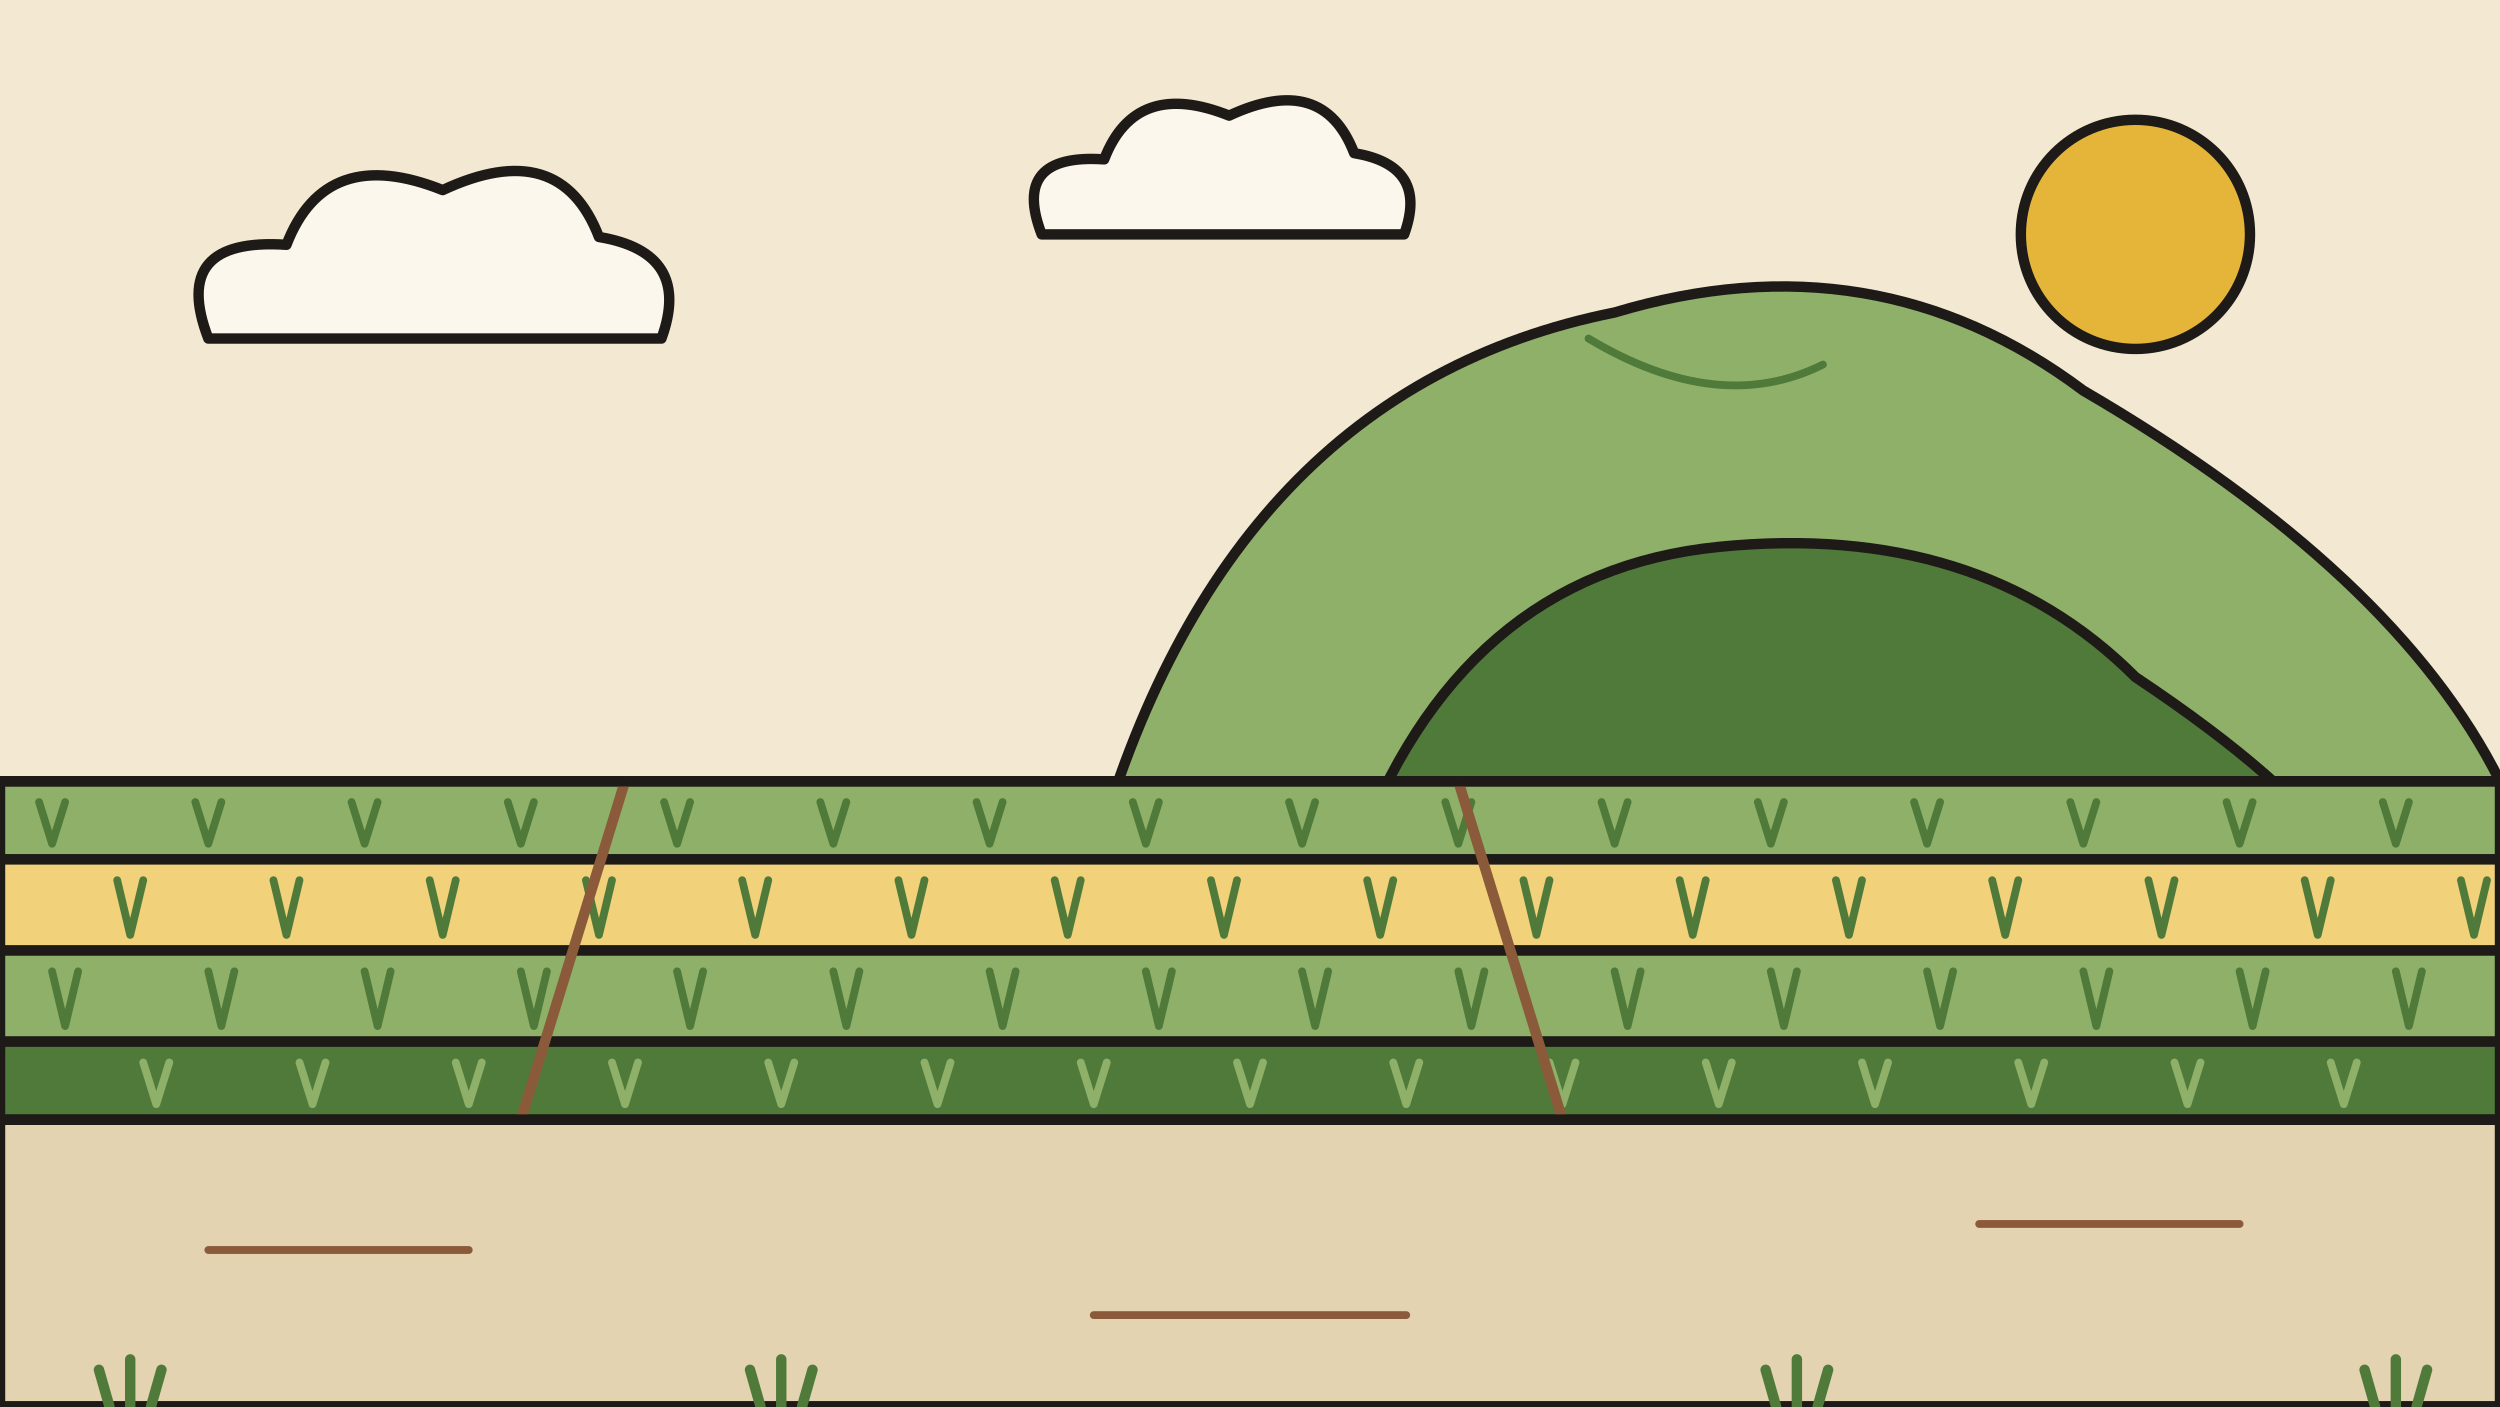
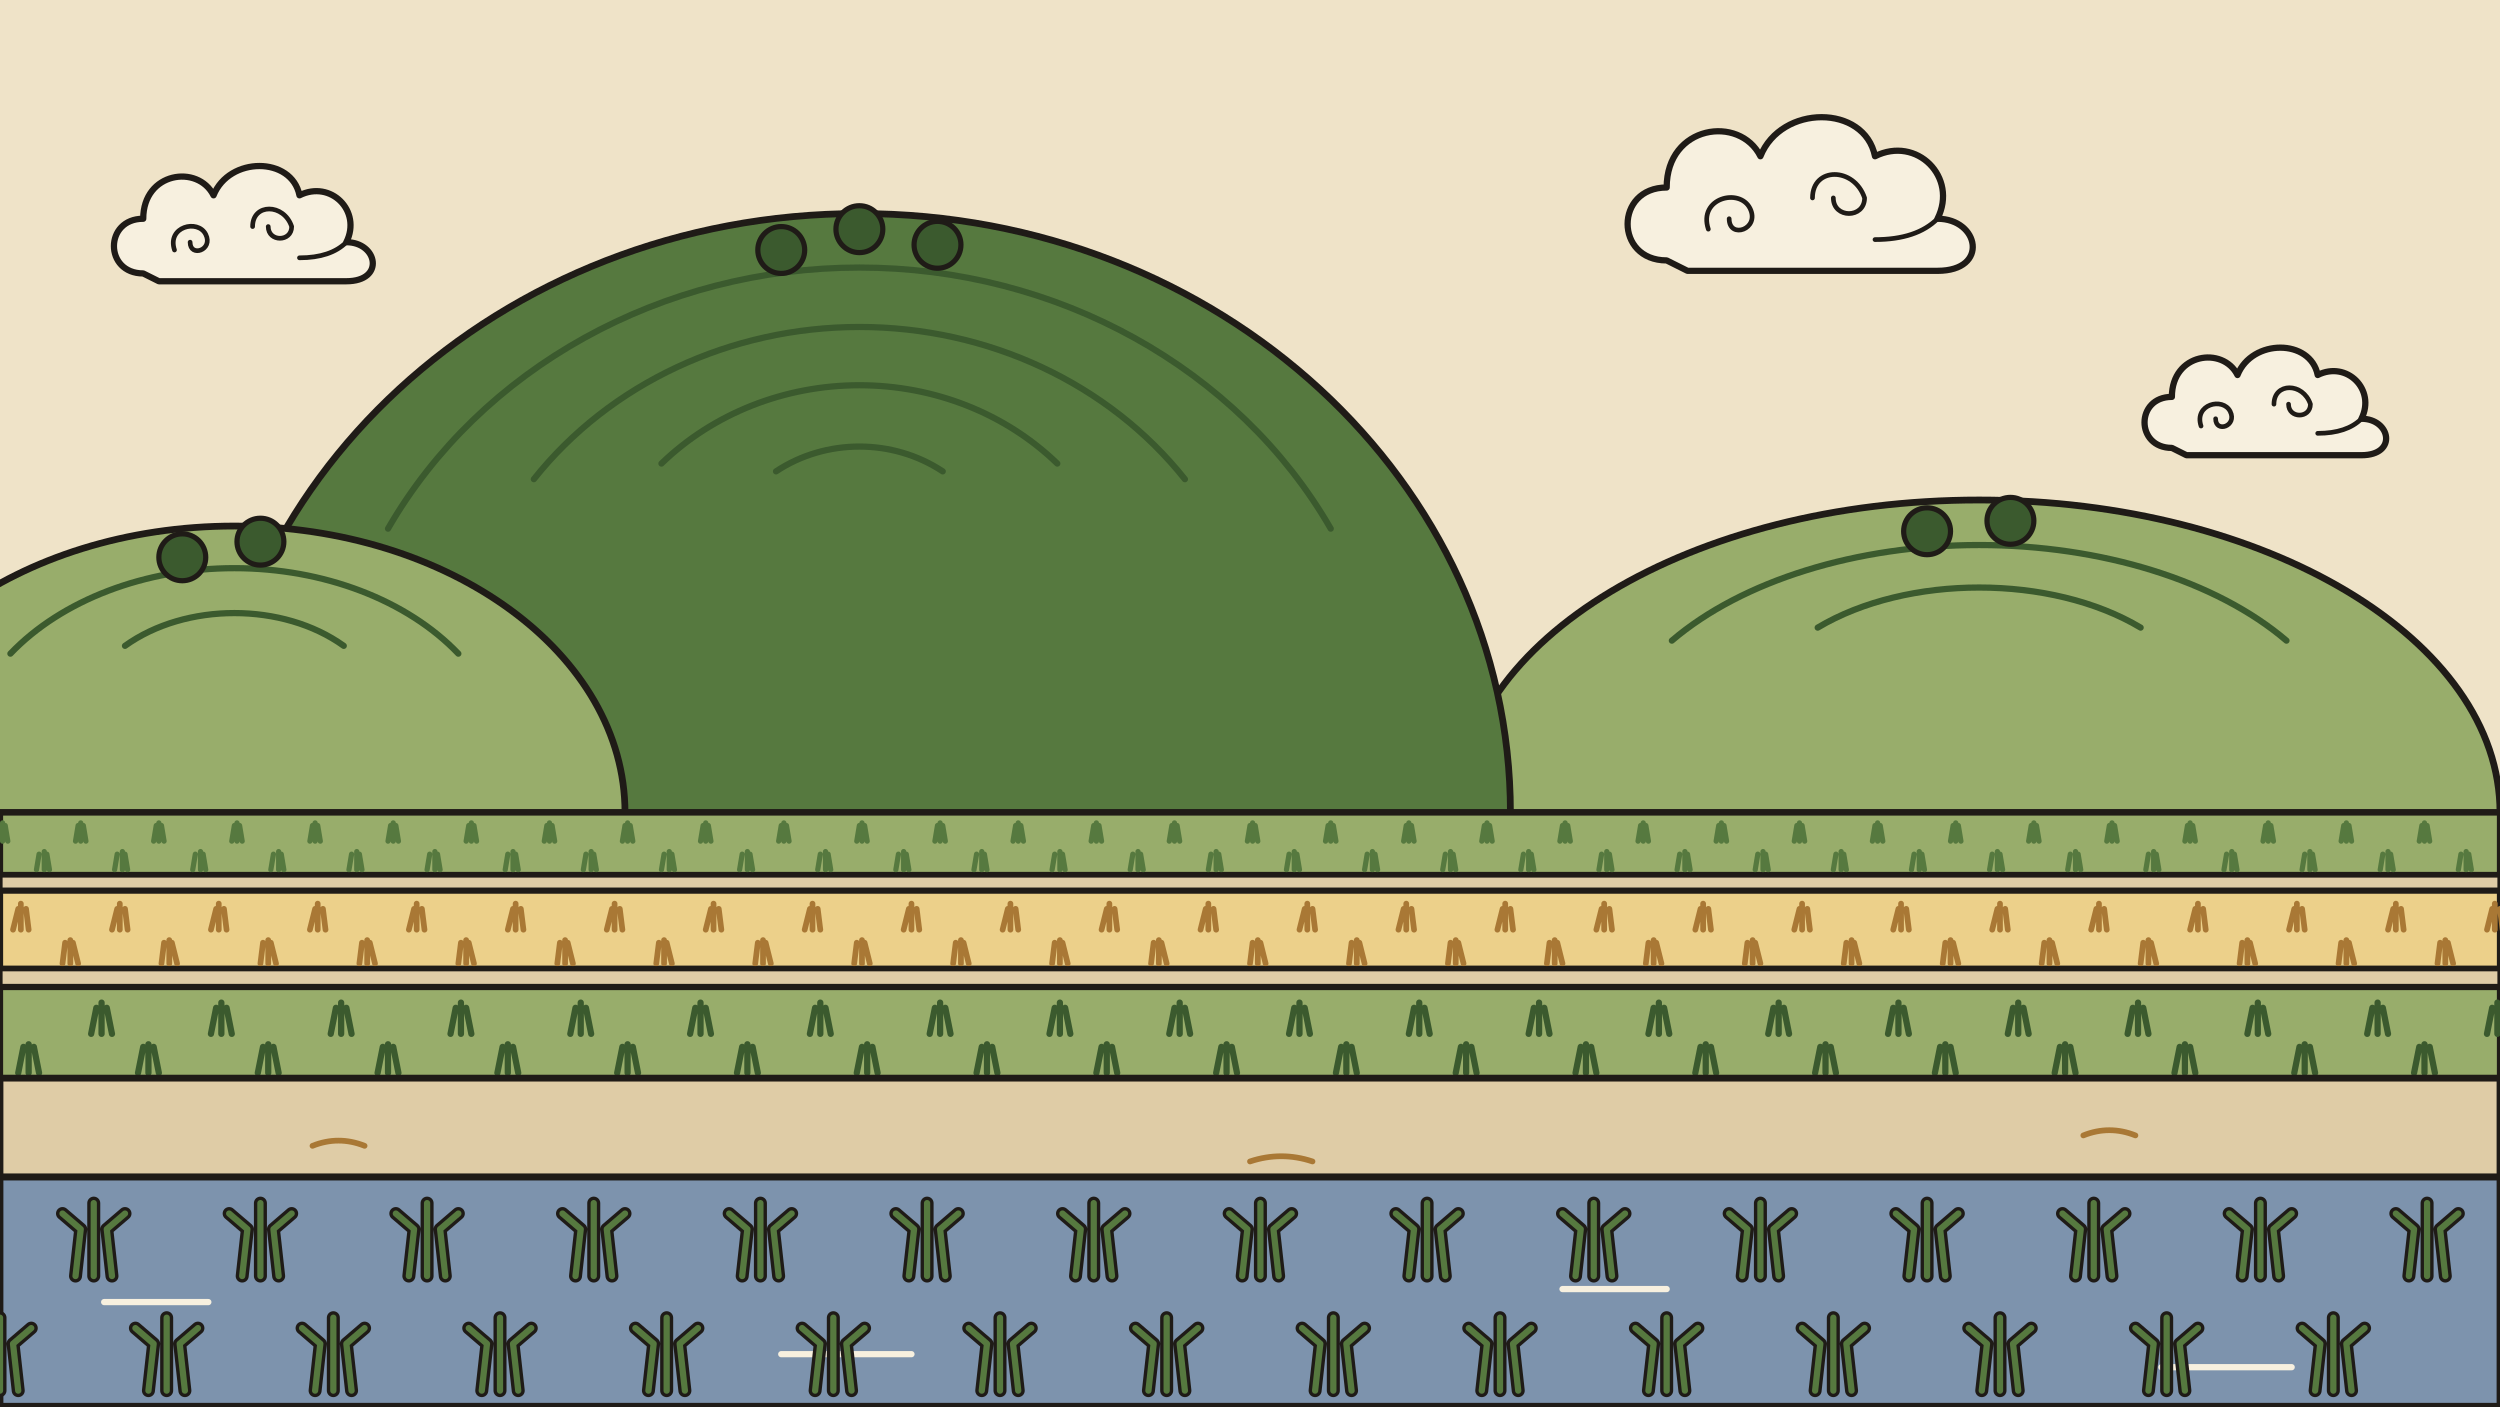
<svg xmlns="http://www.w3.org/2000/svg" viewBox="0 0 960 540">
-   <g stroke="#1d1a17" stroke-width="4" stroke-linejoin="round" stroke-linecap="round">
-     <rect x="0" y="0" width="960" height="540" fill="#f3e9d2" stroke="none" />
-     <circle cx="820" cy="90" r="44" fill="#e5b53a" />
-     <path d="M80,130 Q65,91 110,94 Q125,55 170,73 Q215,52 230,91 Q266,97 254,130Z" fill="#fbf7ec" />
-     <path d="M400,90 Q388,58.8 424,61.2 Q436,30 472,44.4 Q508,27.6 520,58.8 Q548.8,63.6 539.2,90Z" fill="#fbf7ec" />
-     <path d="M620,180 Q610,154 640,156 Q650,130 680,142 Q710,128 720,154 Q744,158 736,180Z" fill="#fbf7ec" />
-     <path d="M420,330 Q470,150 620,120 Q720,90 800,150 Q920,220 960,300 L960,330Z" fill="#8fb069" />
-     <path d="M520,330 Q560,220 660,210 Q760,200 820,260 Q880,300 900,330Z" fill="#4f7a3a" />
-     <path d="M610,130 Q660,160 700,140" fill="none" stroke="#4f7a3a" stroke-width="3" />
-     <rect x="0" y="300" width="960" height="30" fill="#8fb069" />
-     <rect x="0" y="330" width="960" height="35" fill="#f1d27a" />
-     <rect x="0" y="365" width="960" height="35" fill="#8fb069" />
-     <rect x="0" y="400" width="960" height="30" fill="#4f7a3a" />
-     <path d="M20,324 L15,308 M20,324 L25,308 M80,324 L75,308 M80,324 L85,308 M140,324 L135,308 M140,324 L145,308 M200,324 L195,308 M200,324 L205,308 M260,324 L255,308 M260,324 L265,308 M320,324 L315,308 M320,324 L325,308 M380,324 L375,308 M380,324 L385,308 M440,324 L435,308 M440,324 L445,308 M500,324 L495,308 M500,324 L505,308 M560,324 L555,308 M560,324 L565,308 M620,324 L615,308 M620,324 L625,308 M680,324 L675,308 M680,324 L685,308 M740,324 L735,308 M740,324 L745,308 M800,324 L795,308 M800,324 L805,308 M860,324 L855,308 M860,324 L865,308 M920,324 L915,308 M920,324 L925,308 " fill="none" stroke="#4f7a3a" stroke-width="3" />
-     <path d="M50,359 L45,338 M50,359 L55,338 M110,359 L105,338 M110,359 L115,338 M170,359 L165,338 M170,359 L175,338 M230,359 L225,338 M230,359 L235,338 M290,359 L285,338 M290,359 L295,338 M350,359 L345,338 M350,359 L355,338 M410,359 L405,338 M410,359 L415,338 M470,359 L465,338 M470,359 L475,338 M530,359 L525,338 M530,359 L535,338 M590,359 L585,338 M590,359 L595,338 M650,359 L645,338 M650,359 L655,338 M710,359 L705,338 M710,359 L715,338 M770,359 L765,338 M770,359 L775,338 M830,359 L825,338 M830,359 L835,338 M890,359 L885,338 M890,359 L895,338 M950,359 L945,338 M950,359 L955,338 " fill="none" stroke="#4f7a3a" stroke-width="3" />
-     <path d="M25,394 L20,373 M25,394 L30,373 M85,394 L80,373 M85,394 L90,373 M145,394 L140,373 M145,394 L150,373 M205,394 L200,373 M205,394 L210,373 M265,394 L260,373 M265,394 L270,373 M325,394 L320,373 M325,394 L330,373 M385,394 L380,373 M385,394 L390,373 M445,394 L440,373 M445,394 L450,373 M505,394 L500,373 M505,394 L510,373 M565,394 L560,373 M565,394 L570,373 M625,394 L620,373 M625,394 L630,373 M685,394 L680,373 M685,394 L690,373 M745,394 L740,373 M745,394 L750,373 M805,394 L800,373 M805,394 L810,373 M865,394 L860,373 M865,394 L870,373 M925,394 L920,373 M925,394 L930,373 " fill="none" stroke="#4f7a3a" stroke-width="3" />
-     <path d="M60,424 L55,408 M60,424 L65,408 M120,424 L115,408 M120,424 L125,408 M180,424 L175,408 M180,424 L185,408 M240,424 L235,408 M240,424 L245,408 M300,424 L295,408 M300,424 L305,408 M360,424 L355,408 M360,424 L365,408 M420,424 L415,408 M420,424 L425,408 M480,424 L475,408 M480,424 L485,408 M540,424 L535,408 M540,424 L545,408 M600,424 L595,408 M600,424 L605,408 M660,424 L655,408 M660,424 L665,408 M720,424 L715,408 M720,424 L725,408 M780,424 L775,408 M780,424 L785,408 M840,424 L835,408 M840,424 L845,408 M900,424 L895,408 M900,424 L905,408 " fill="none" stroke="#8fb069" stroke-width="3" />
-     <path d="M240,300 L200,430 M560,300 L600,430" fill="none" stroke="#8a5a3b" stroke-width="4" />
-     <path d="M0,300 L960,300" fill="none" stroke-width="4" />
-     <rect x="0" y="430" width="960" height="110" fill="#e3d3b0" />
-     <path d="M0,430 L960,430" fill="none" stroke-width="4" />
-     <path d="M80,480 L180,480 M420,505 L540,505 M760,470 L860,470" fill="none" stroke="#8a5a3b" stroke-width="3" />
-     <path d="M42,540 L38,526 M50,540 L50,522 M58,540 L62,526" fill="none" stroke="#4f7a3a" stroke-width="4" />
-     <path d="M292,540 L288,526 M300,540 L300,522 M308,540 L312,526" fill="none" stroke="#4f7a3a" stroke-width="4" />
-     <path d="M682,540 L678,526 M690,540 L690,522 M698,540 L702,526" fill="none" stroke="#4f7a3a" stroke-width="4" />
-     <path d="M912,540 L908,526 M920,540 L920,522 M928,540 L932,526" fill="none" stroke="#4f7a3a" stroke-width="4" />
+   <g stroke="#1f1b17" stroke-width="2.6" stroke-linecap="round" stroke-linejoin="round">
+     <rect x="0" y="0" width="960" height="540" fill="#efe3c8" stroke="none" />
+     <g transform="translate(620,40) scale(4)">
+       <path d="M5,15C0,15 0,8 5,8C5,2 12,1 14,5C16,0 24,0 25,5C29,3 33,7 31,11C35,11 36,16 31,16L7,16Z" fill="#f7f0df" stroke-width="0.60" />
+       <path d="M9,12C8,9 12,8 13,10C14,12 11,13 11,11M19,9C19,6 23,6 24,9C24,11 21,11 21,9M25,13Q29,13 31,11" fill="none" stroke-width="0.45" />
+     </g>
+     <g transform="translate(820,130) scale(2.8)">
+       <path d="M5,15C0,15 0,8 5,8C5,2 12,1 14,5C16,0 24,0 25,5C29,3 33,7 31,11C35,11 36,16 31,16L7,16Z" fill="#f7f0df" stroke-width="0.86" />
+       <path d="M9,12C8,9 12,8 13,10C14,12 11,13 11,11M19,9C19,6 23,6 24,9C24,11 21,11 21,9M25,13Q29,13 31,11" fill="none" stroke-width="0.64" />
+     </g>
+     <g transform="translate(40,60) scale(3)">
+       <path d="M5,15C0,15 0,8 5,8C5,2 12,1 14,5C16,0 24,0 25,5C29,3 33,7 31,11C35,11 36,16 31,16L7,16Z" fill="#f7f0df" stroke-width="0.80" />
+       <path d="M9,12C8,9 12,8 13,10C14,12 11,13 11,11M19,9C19,6 23,6 24,9C24,11 21,11 21,9M25,13Q29,13 31,11" fill="none" stroke-width="0.60" />
+     </g>
+     <path d="M560,312A200,120 0 0 1 960,312Z" fill="#98ad6b" stroke-width="2.6" />
+     <path d="M642,246A144,86 0 0 1 878,246M698,241A88,53 0 0 1 822,241" fill="none" stroke="#3b5a2e" stroke-width="2.4" />
+     <path d="M80,312A250,230 0 0 1 580,312Z" fill="#56793f" stroke-width="2.6" />
+     <path d="M149,203A205,189 0 0 1 511,203M205,184A155,143 0 0 1 455,184M254,178A105,97 0 0 1 406,178M298,181A55,51 0 0 1 362,181" fill="none" stroke="#3b5a2e" stroke-width="2.4" />
+     <path d="M-60,312A150,110 0 0 1 240,312Z" fill="#98ad6b" stroke-width="2.6" />
+     <path d="M4,251A105,77 0 0 1 176,251M48,248A60,44 0 0 1 132,248" fill="none" stroke="#3b5a2e" stroke-width="2.4" />
+     <circle cx="300" cy="96" r="9" fill="#3b5a2e" stroke-width="2" />
+     <circle cx="330" cy="88" r="9" fill="#3b5a2e" stroke-width="2" />
+     <circle cx="360" cy="94" r="9" fill="#3b5a2e" stroke-width="2" />
+     <circle cx="70" cy="214" r="9" fill="#3b5a2e" stroke-width="2" />
+     <circle cx="100" cy="208" r="9" fill="#3b5a2e" stroke-width="2" />
+     <circle cx="740" cy="204" r="9" fill="#3b5a2e" stroke-width="2" />
+     <circle cx="772" cy="200" r="9" fill="#3b5a2e" stroke-width="2" />
+     <path d="M0,312L960,312L960,336L0,336Z" fill="#98ad6b" stroke-width="2.4" />
+     <path d="M-1,323L0,317M1,323L1,316M3,323L2,317M29,323L30,317M31,323L31,316M33,323L32,317M59,323L60,317M61,323L61,316M63,323L62,317M89,323L90,317M91,323L91,316M93,323L92,317M119,323L120,317M121,323L121,316M123,323L122,317M149,323L150,317M151,323L151,316M153,323L152,317M179,323L180,317M181,323L181,316M183,323L182,317M209,323L210,317M211,323L211,316M213,323L212,317M239,323L240,317M241,323L241,316M243,323L242,317M269,323L270,317M271,323L271,316M273,323L272,317M299,323L300,317M301,323L301,316M303,323L302,317M329,323L330,317M331,323L331,316M333,323L332,317M359,323L360,317M361,323L361,316M363,323L362,317M389,323L390,317M391,323L391,316M393,323L392,317M419,323L420,317M421,323L421,316M423,323L422,317M449,323L450,317M451,323L451,316M453,323L452,317M479,323L480,317M481,323L481,316M483,323L482,317M509,323L510,317M511,323L511,316M513,323L512,317M539,323L540,317M541,323L541,316M543,323L542,317M569,323L570,317M571,323L571,316M573,323L572,317M599,323L600,317M601,323L601,316M603,323L602,317M629,323L630,317M631,323L631,316M633,323L632,317M659,323L660,317M661,323L661,316M663,323L662,317M689,323L690,317M691,323L691,316M693,323L692,317M719,323L720,317M721,323L721,316M723,323L722,317M749,323L750,317M751,323L751,316M753,323L752,317M779,323L780,317M781,323L781,316M783,323L782,317M809,323L810,317M811,323L811,316M813,323L812,317M839,323L840,317M841,323L841,316M843,323L842,317M869,323L870,317M871,323L871,316M873,323L872,317M899,323L900,317M901,323L901,316M903,323L902,317M929,323L930,317M931,323L931,316M933,323L932,317M14,334L15,328M17,334L17,327M19,334L18,328M44,334L45,328M47,334L47,327M49,334L48,328M74,334L75,328M77,334L77,327M79,334L78,328M104,334L105,328M107,334L107,327M109,334L108,328M134,334L135,328M137,334L137,327M139,334L138,328M164,334L165,328M167,334L167,327M169,334L168,328M194,334L195,328M197,334L197,327M199,334L198,328M224,334L225,328M227,334L227,327M229,334L228,328M254,334L255,328M257,334L257,327M259,334L258,328M284,334L285,328M287,334L287,327M289,334L288,328M314,334L315,328M317,334L317,327M319,334L318,328M344,334L345,328M347,334L347,327M349,334L348,328M374,334L375,328M377,334L377,327M379,334L378,328M404,334L405,328M407,334L407,327M409,334L408,328M434,334L435,328M437,334L437,327M439,334L438,328M464,334L465,328M467,334L467,327M469,334L468,328M494,334L495,328M497,334L497,327M499,334L498,328M524,334L525,328M527,334L527,327M529,334L528,328M554,334L555,328M557,334L557,327M559,334L558,328M584,334L585,328M587,334L587,327M589,334L588,328M614,334L615,328M617,334L617,327M619,334L618,328M644,334L645,328M647,334L647,327M649,334L648,328M674,334L675,328M677,334L677,327M679,334L678,328M704,334L705,328M707,334L707,327M709,334L708,328M734,334L735,328M737,334L737,327M739,334L738,328M764,334L765,328M767,334L767,327M769,334L768,328M794,334L795,328M797,334L797,327M799,334L798,328M824,334L825,328M827,334L827,327M829,334L828,328M854,334L855,328M857,334L857,327M859,334L858,328M884,334L885,328M887,334L887,327M889,334L888,328M914,334L915,328M917,334L917,327M919,334L918,328M944,334L945,328M947,334L947,327M949,334L948,328" fill="none" stroke="#56793f" stroke-width="2" />
+     <path d="M0,336L960,336L960,342L0,342Z" fill="#dfcca6" stroke-width="2" />
+     <path d="M0,342L960,342L960,372L0,372Z" fill="#ecd08a" stroke-width="2.4" />
+     <path d="M5,357L7,349M8,357L8,347M11,357L10,349M43,357L45,349M46,357L46,347M49,357L48,349M81,357L83,349M84,357L84,347M87,357L86,349M119,357L121,349M122,357L122,347M125,357L124,349M157,357L159,349M160,357L160,347M163,357L162,349M195,357L197,349M198,357L198,347M201,357L200,349M233,357L235,349M236,357L236,347M239,357L238,349M271,357L273,349M274,357L274,347M277,357L276,349M309,357L311,349M312,357L312,347M315,357L314,349M347,357L349,349M350,357L350,347M353,357L352,349M385,357L387,349M388,357L388,347M391,357L390,349M423,357L425,349M426,357L426,347M429,357L428,349M461,357L463,349M464,357L464,347M467,357L466,349M499,357L501,349M502,357L502,347M505,357L504,349M537,357L539,349M540,357L540,347M543,357L542,349M575,357L577,349M578,357L578,347M581,357L580,349M613,357L615,349M616,357L616,347M619,357L618,349M651,357L653,349M654,357L654,347M657,357L656,349M689,357L691,349M692,357L692,347M695,357L694,349M727,357L729,349M730,357L730,347M733,357L732,349M765,357L767,349M768,357L768,347M771,357L770,349M803,357L805,349M806,357L806,347M809,357L808,349M841,357L843,349M844,357L844,347M847,357L846,349M879,357L881,349M882,357L882,347M885,357L884,349M917,357L919,349M920,357L920,347M923,357L922,349M955,357L957,349M958,357L958,347M961,357L960,349M24,370L25,362M27,370L27,361M30,370L28,362M62,370L63,362M65,370L65,361M68,370L66,362M100,370L101,362M103,370L103,361M106,370L104,362M138,370L139,362M141,370L141,361M144,370L142,362M176,370L177,362M179,370L179,361M182,370L180,362M214,370L215,362M217,370L217,361M220,370L218,362M252,370L253,362M255,370L255,361M258,370L256,362M290,370L291,362M293,370L293,361M296,370L294,362M328,370L329,362M331,370L331,361M334,370L332,362M366,370L367,362M369,370L369,361M372,370L370,362M404,370L405,362M407,370L407,361M410,370L408,362M442,370L443,362M445,370L445,361M448,370L446,362M480,370L481,362M483,370L483,361M486,370L484,362M518,370L519,362M521,370L521,361M524,370L522,362M556,370L557,362M559,370L559,361M562,370L560,362M594,370L595,362M597,370L597,361M600,370L598,362M632,370L633,362M635,370L635,361M638,370L636,362M670,370L671,362M673,370L673,361M676,370L674,362M708,370L709,362M711,370L711,361M714,370L712,362M746,370L747,362M749,370L749,361M752,370L750,362M784,370L785,362M787,370L787,361M790,370L788,362M822,370L823,362M825,370L825,361M828,370L826,362M860,370L861,362M863,370L863,361M866,370L864,362M898,370L899,362M901,370L901,361M904,370L902,362M936,370L937,362M939,370L939,361M942,370L940,362" fill="none" stroke="#a97835" stroke-width="2.2" />
+     <path d="M0,372L960,372L960,379L0,379Z" fill="#dfcca6" stroke-width="2" />
+     <path d="M0,379L960,379L960,414L0,414Z" fill="#98ad6b" stroke-width="2.4" />
+     <path d="M35,397L37,387M39,397L39,385M43,397L41,387M81,397L83,387M85,397L85,385M89,397L87,387M127,397L129,387M131,397L131,385M135,397L133,387M173,397L175,387M177,397L177,385M181,397L179,387M219,397L221,387M223,397L223,385M227,397L225,387M265,397L267,387M269,397L269,385M273,397L271,387M311,397L313,387M315,397L315,385M319,397L317,387M357,397L359,387M361,397L361,385M365,397L363,387M403,397L405,387M407,397L407,385M411,397L409,387M449,397L451,387M453,397L453,385M457,397L455,387M495,397L497,387M499,397L499,385M503,397L501,387M541,397L543,387M545,397L545,385M549,397L547,387M587,397L589,387M591,397L591,385M595,397L593,387M633,397L635,387M637,397L637,385M641,397L639,387M679,397L681,387M683,397L683,385M687,397L685,387M725,397L727,387M729,397L729,385M733,397L731,387M771,397L773,387M775,397L775,385M779,397L777,387M817,397L819,387M821,397L821,385M825,397L823,387M863,397L865,387M867,397L867,385M871,397L869,387M909,397L911,387M913,397L913,385M917,397L915,387M955,397L957,387M959,397L959,385M963,397L961,387M7,412L9,402M11,412L11,401M15,412L13,402M53,412L55,402M57,412L57,401M61,412L59,402M99,412L101,402M103,412L103,401M107,412L105,402M145,412L147,402M149,412L149,401M153,412L151,402M191,412L193,402M195,412L195,401M199,412L197,402M237,412L239,402M241,412L241,401M245,412L243,402M283,412L285,402M287,412L287,401M291,412L289,402M329,412L331,402M333,412L333,401M337,412L335,402M375,412L377,402M379,412L379,401M383,412L381,402M421,412L423,402M425,412L425,401M429,412L427,402M467,412L469,402M471,412L471,401M475,412L473,402M513,412L515,402M517,412L517,401M521,412L519,402M559,412L561,402M563,412L563,401M567,412L565,402M605,412L607,402M609,412L609,401M613,412L611,402M651,412L653,402M655,412L655,401M659,412L657,402M697,412L699,402M701,412L701,401M705,412L703,402M743,412L745,402M747,412L747,401M751,412L749,402M789,412L791,402M793,412L793,401M797,412L795,402M835,412L837,402M839,412L839,401M843,412L841,402M881,412L883,402M885,412L885,401M889,412L887,402M927,412L929,402M931,412L931,401M935,412L933,402" fill="none" stroke="#3b5a2e" stroke-width="2.4" />
+     <path d="M0,414L960,414L960,452L0,452Z" fill="#dfcca6" stroke-width="2.6" />
+     <path d="M120,440q10,-4 20,0M480,446q12,-4 24,0M800,436q10,-4 20,0" fill="none" stroke="#a97835" stroke-width="2.2" />
+     <path d="M0,452L960,452L960,540L0,540Z" fill="#7d93ad" stroke-width="2.6" />
+     <path d="M40,500l40,0M300,520l50,0M600,495l40,0M830,525l50,0" fill="none" stroke="#f7f0df" stroke-width="2.4" />
+     <path d="M29,490L31,472L24,466M36,490L36,462M43,490L41,472L48,466M93,490L95,472L88,466M100,490L100,462M107,490L105,472L112,466M157,490L159,472L152,466M164,490L164,462M171,490L169,472L176,466M221,490L223,472L216,466M228,490L228,462M235,490L233,472L240,466M285,490L287,472L280,466M292,490L292,462M299,490L297,472L304,466M349,490L351,472L344,466M356,490L356,462M363,490L361,472L368,466M413,490L415,472L408,466M420,490L420,462M427,490L425,472L432,466M477,490L479,472L472,466M484,490L484,462M491,490L489,472L496,466M541,490L543,472L536,466M548,490L548,462M555,490L553,472L560,466M605,490L607,472L600,466M612,490L612,462M619,490L617,472L624,466M669,490L671,472L664,466M676,490L676,462M683,490L681,472L688,466M733,490L735,472L728,466M740,490L740,462M747,490L745,472L752,466M797,490L799,472L792,466M804,490L804,462M811,490L809,472L816,466M861,490L863,472L856,466M868,490L868,462M875,490L873,472L880,466M925,490L927,472L920,466M932,490L932,462M939,490L937,472L944,466M-7,534L-5,516L-12,510M0,534L0,506M7,534L5,516L12,510M57,534L59,516L52,510M64,534L64,506M71,534L69,516L76,510M121,534L123,516L116,510M128,534L128,506M135,534L133,516L140,510M185,534L187,516L180,510M192,534L192,506M199,534L197,516L204,510M249,534L251,516L244,510M256,534L256,506M263,534L261,516L268,510M313,534L315,516L308,510M320,534L320,506M327,534L325,516L332,510M377,534L379,516L372,510M384,534L384,506M391,534L389,516L396,510M441,534L443,516L436,510M448,534L448,506M455,534L453,516L460,510M505,534L507,516L500,510M512,534L512,506M519,534L517,516L524,510M569,534L571,516L564,510M576,534L576,506M583,534L581,516L588,510M633,534L635,516L628,510M640,534L640,506M647,534L645,516L652,510M697,534L699,516L692,510M704,534L704,506M711,534L709,516L716,510M761,534L763,516L756,510M768,534L768,506M775,534L773,516L780,510M825,534L827,516L820,510M832,534L832,506M839,534L837,516L844,510M889,534L891,516L884,510M896,534L896,506M903,534L901,516L908,510" fill="none" stroke="#1f1b17" stroke-width="5" />
+     <path d="M29,490L31,472L24,466M36,490L36,462M43,490L41,472L48,466M93,490L95,472L88,466M100,490L100,462M107,490L105,472L112,466M157,490L159,472L152,466M164,490L164,462M171,490L169,472L176,466M221,490L223,472L216,466M228,490L228,462M235,490L233,472L240,466M285,490L287,472L280,466M292,490L292,462M299,490L297,472L304,466M349,490L351,472L344,466M356,490L356,462M363,490L361,472L368,466M413,490L415,472L408,466M420,490L420,462M427,490L425,472L432,466M477,490L479,472L472,466M484,490L484,462M491,490L489,472L496,466M541,490L543,472L536,466M548,490L548,462M555,490L553,472L560,466M605,490L607,472L600,466M612,490L612,462M619,490L617,472L624,466M669,490L671,472L664,466M676,490L676,462M683,490L681,472L688,466M733,490L735,472L728,466M740,490L740,462M747,490L745,472L752,466M797,490L799,472L792,466M804,490L804,462M811,490L809,472L816,466M861,490L863,472L856,466M868,490L868,462M875,490L873,472L880,466M925,490L927,472L920,466M932,490L932,462M939,490L937,472L944,466M-7,534L-5,516L-12,510M0,534L0,506M7,534L5,516L12,510M57,534L59,516L52,510M64,534L64,506M71,534L69,516L76,510M121,534L123,516L116,510M128,534L128,506M135,534L133,516L140,510M185,534L187,516L180,510M192,534L192,506M199,534L197,516L204,510M249,534L251,516L244,510M256,534L256,506M263,534L261,516L268,510M313,534L315,516L308,510M320,534L320,506M327,534L325,516L332,510M377,534L379,516L372,510M384,534L384,506M391,534L389,516L396,510M441,534L443,516L436,510M448,534L448,506M455,534L453,516L460,510M505,534L507,516L500,510M512,534L512,506M519,534L517,516L524,510M569,534L571,516L564,510M576,534L576,506M583,534L581,516L588,510M633,534L635,516L628,510M640,534L640,506M647,534L645,516L652,510M697,534L699,516L692,510M704,534L704,506M711,534L709,516L716,510M761,534L763,516L756,510M768,534L768,506M775,534L773,516L780,510M825,534L827,516L820,510M832,534L832,506M839,534L837,516L844,510M889,534L891,516L884,510M896,534L896,506M903,534L901,516L908,510" fill="none" stroke="#56793f" stroke-width="2.4" />
  </g>
</svg>
